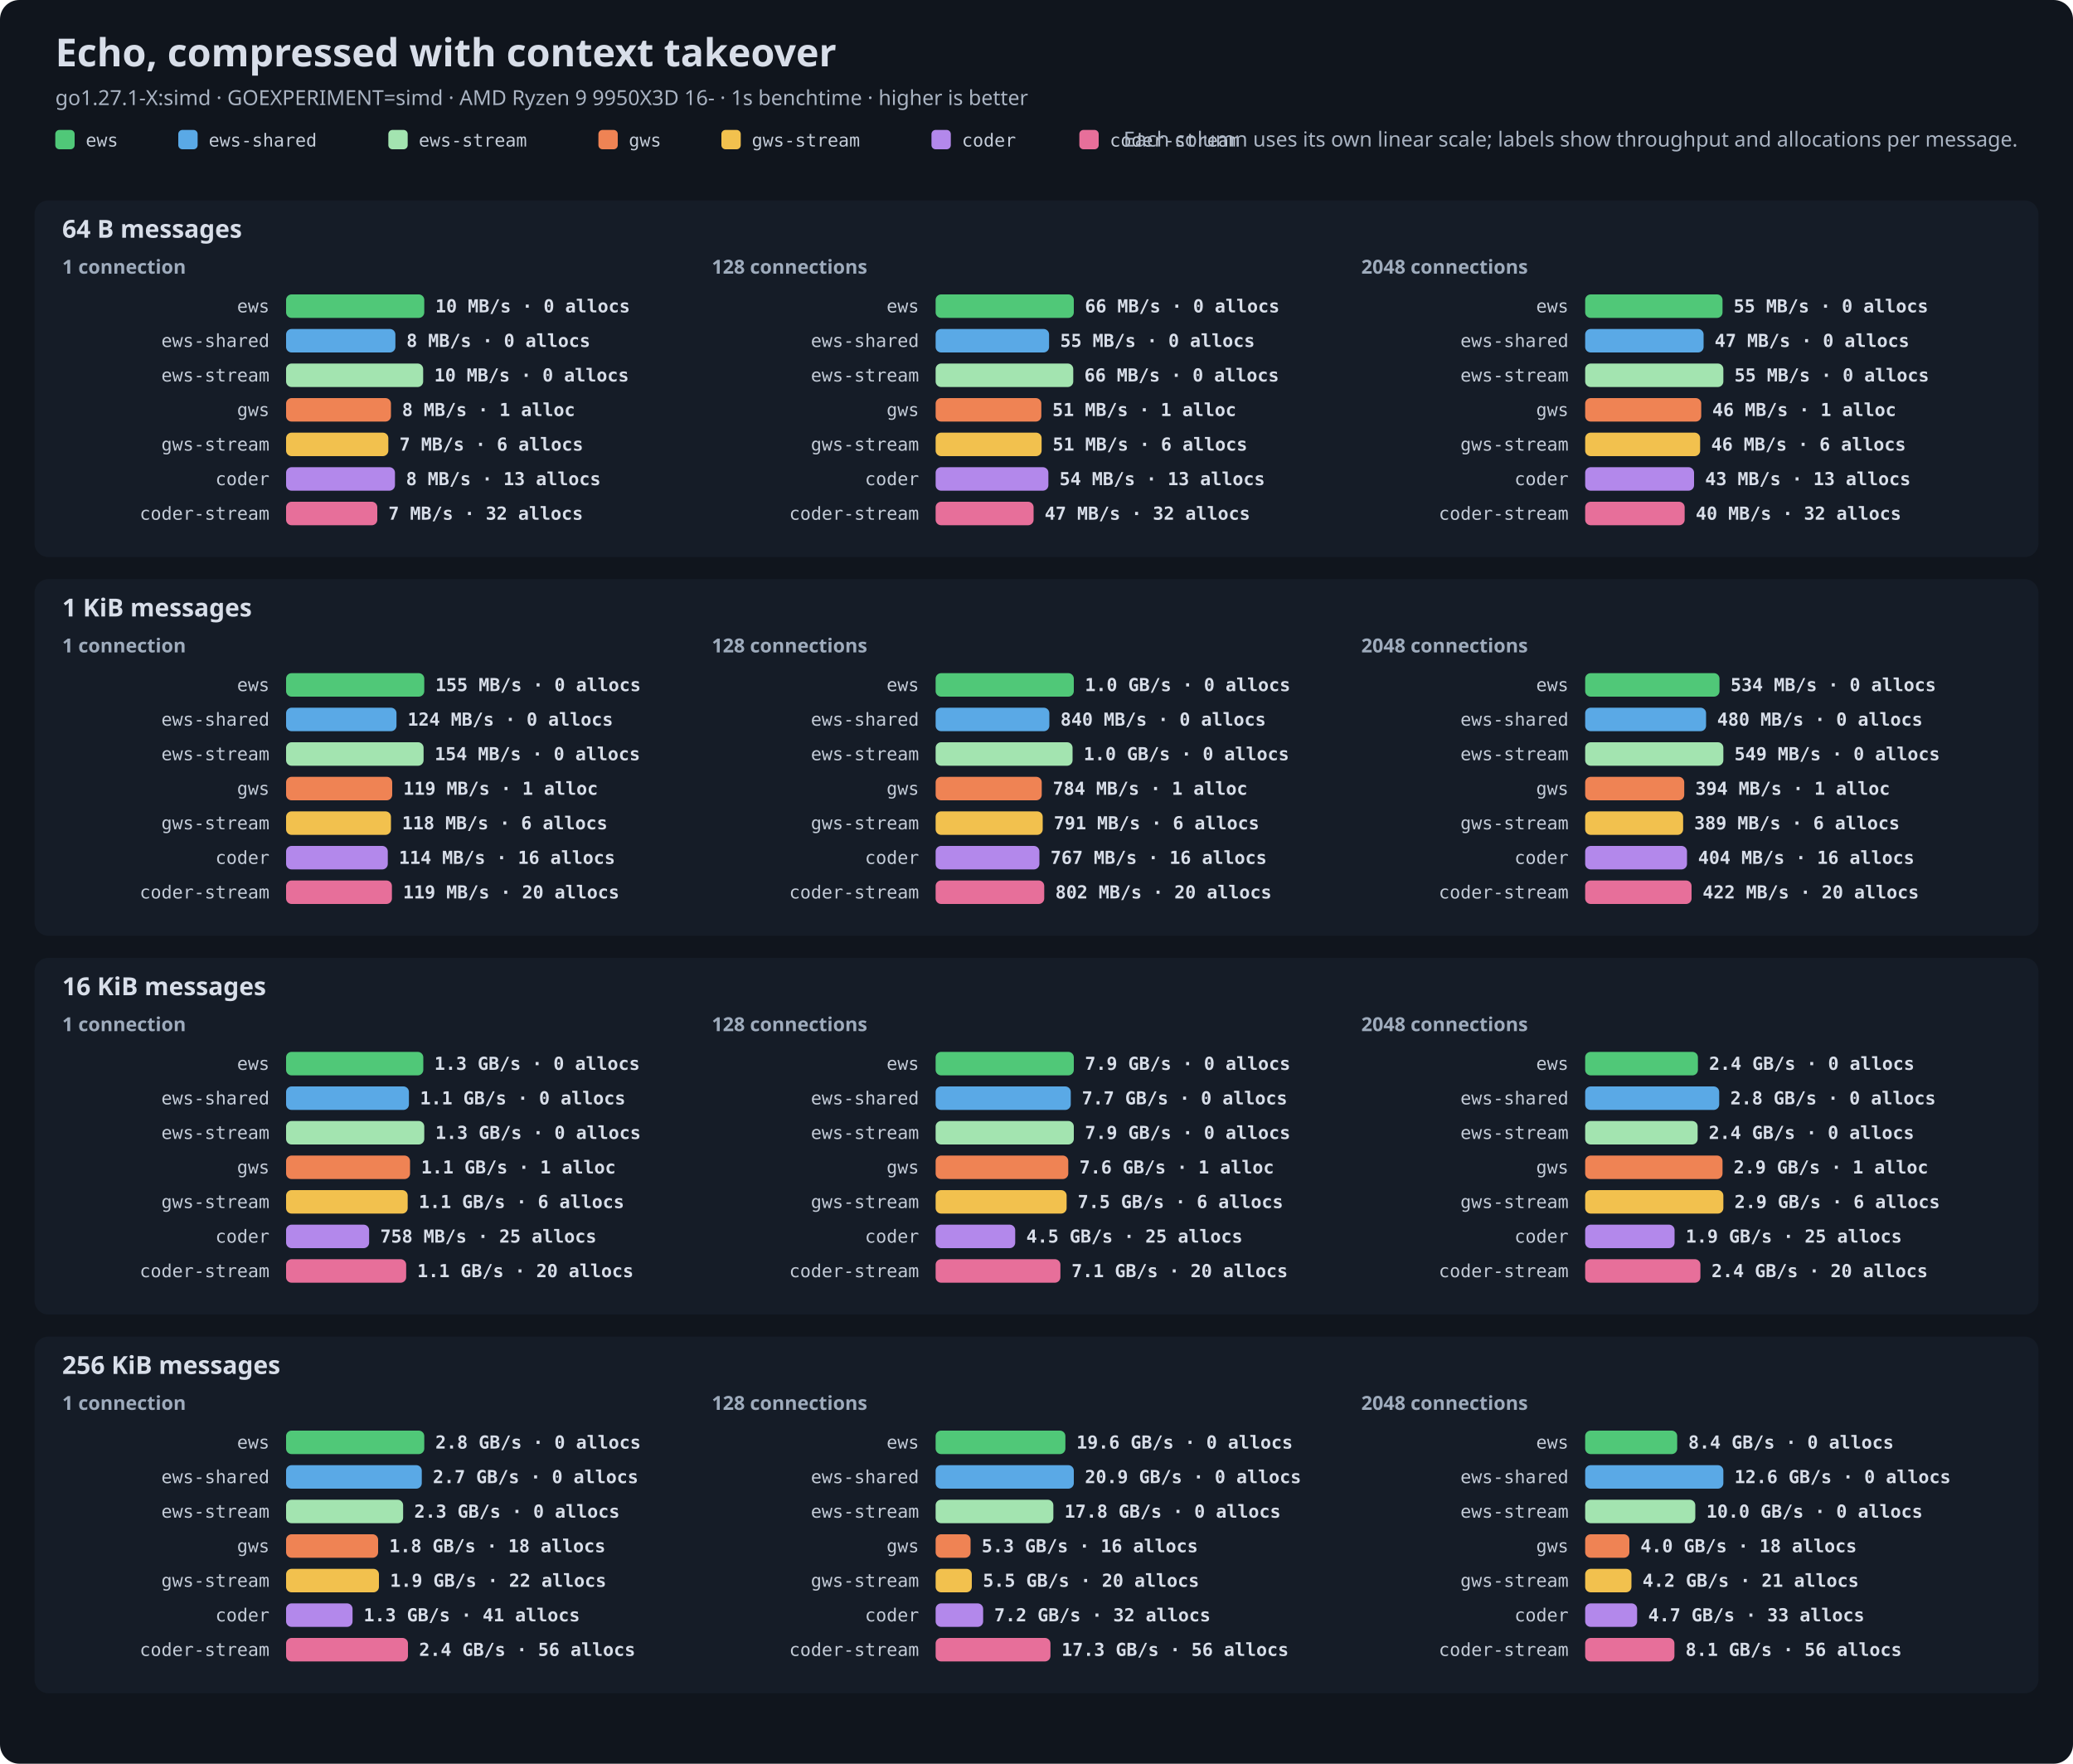
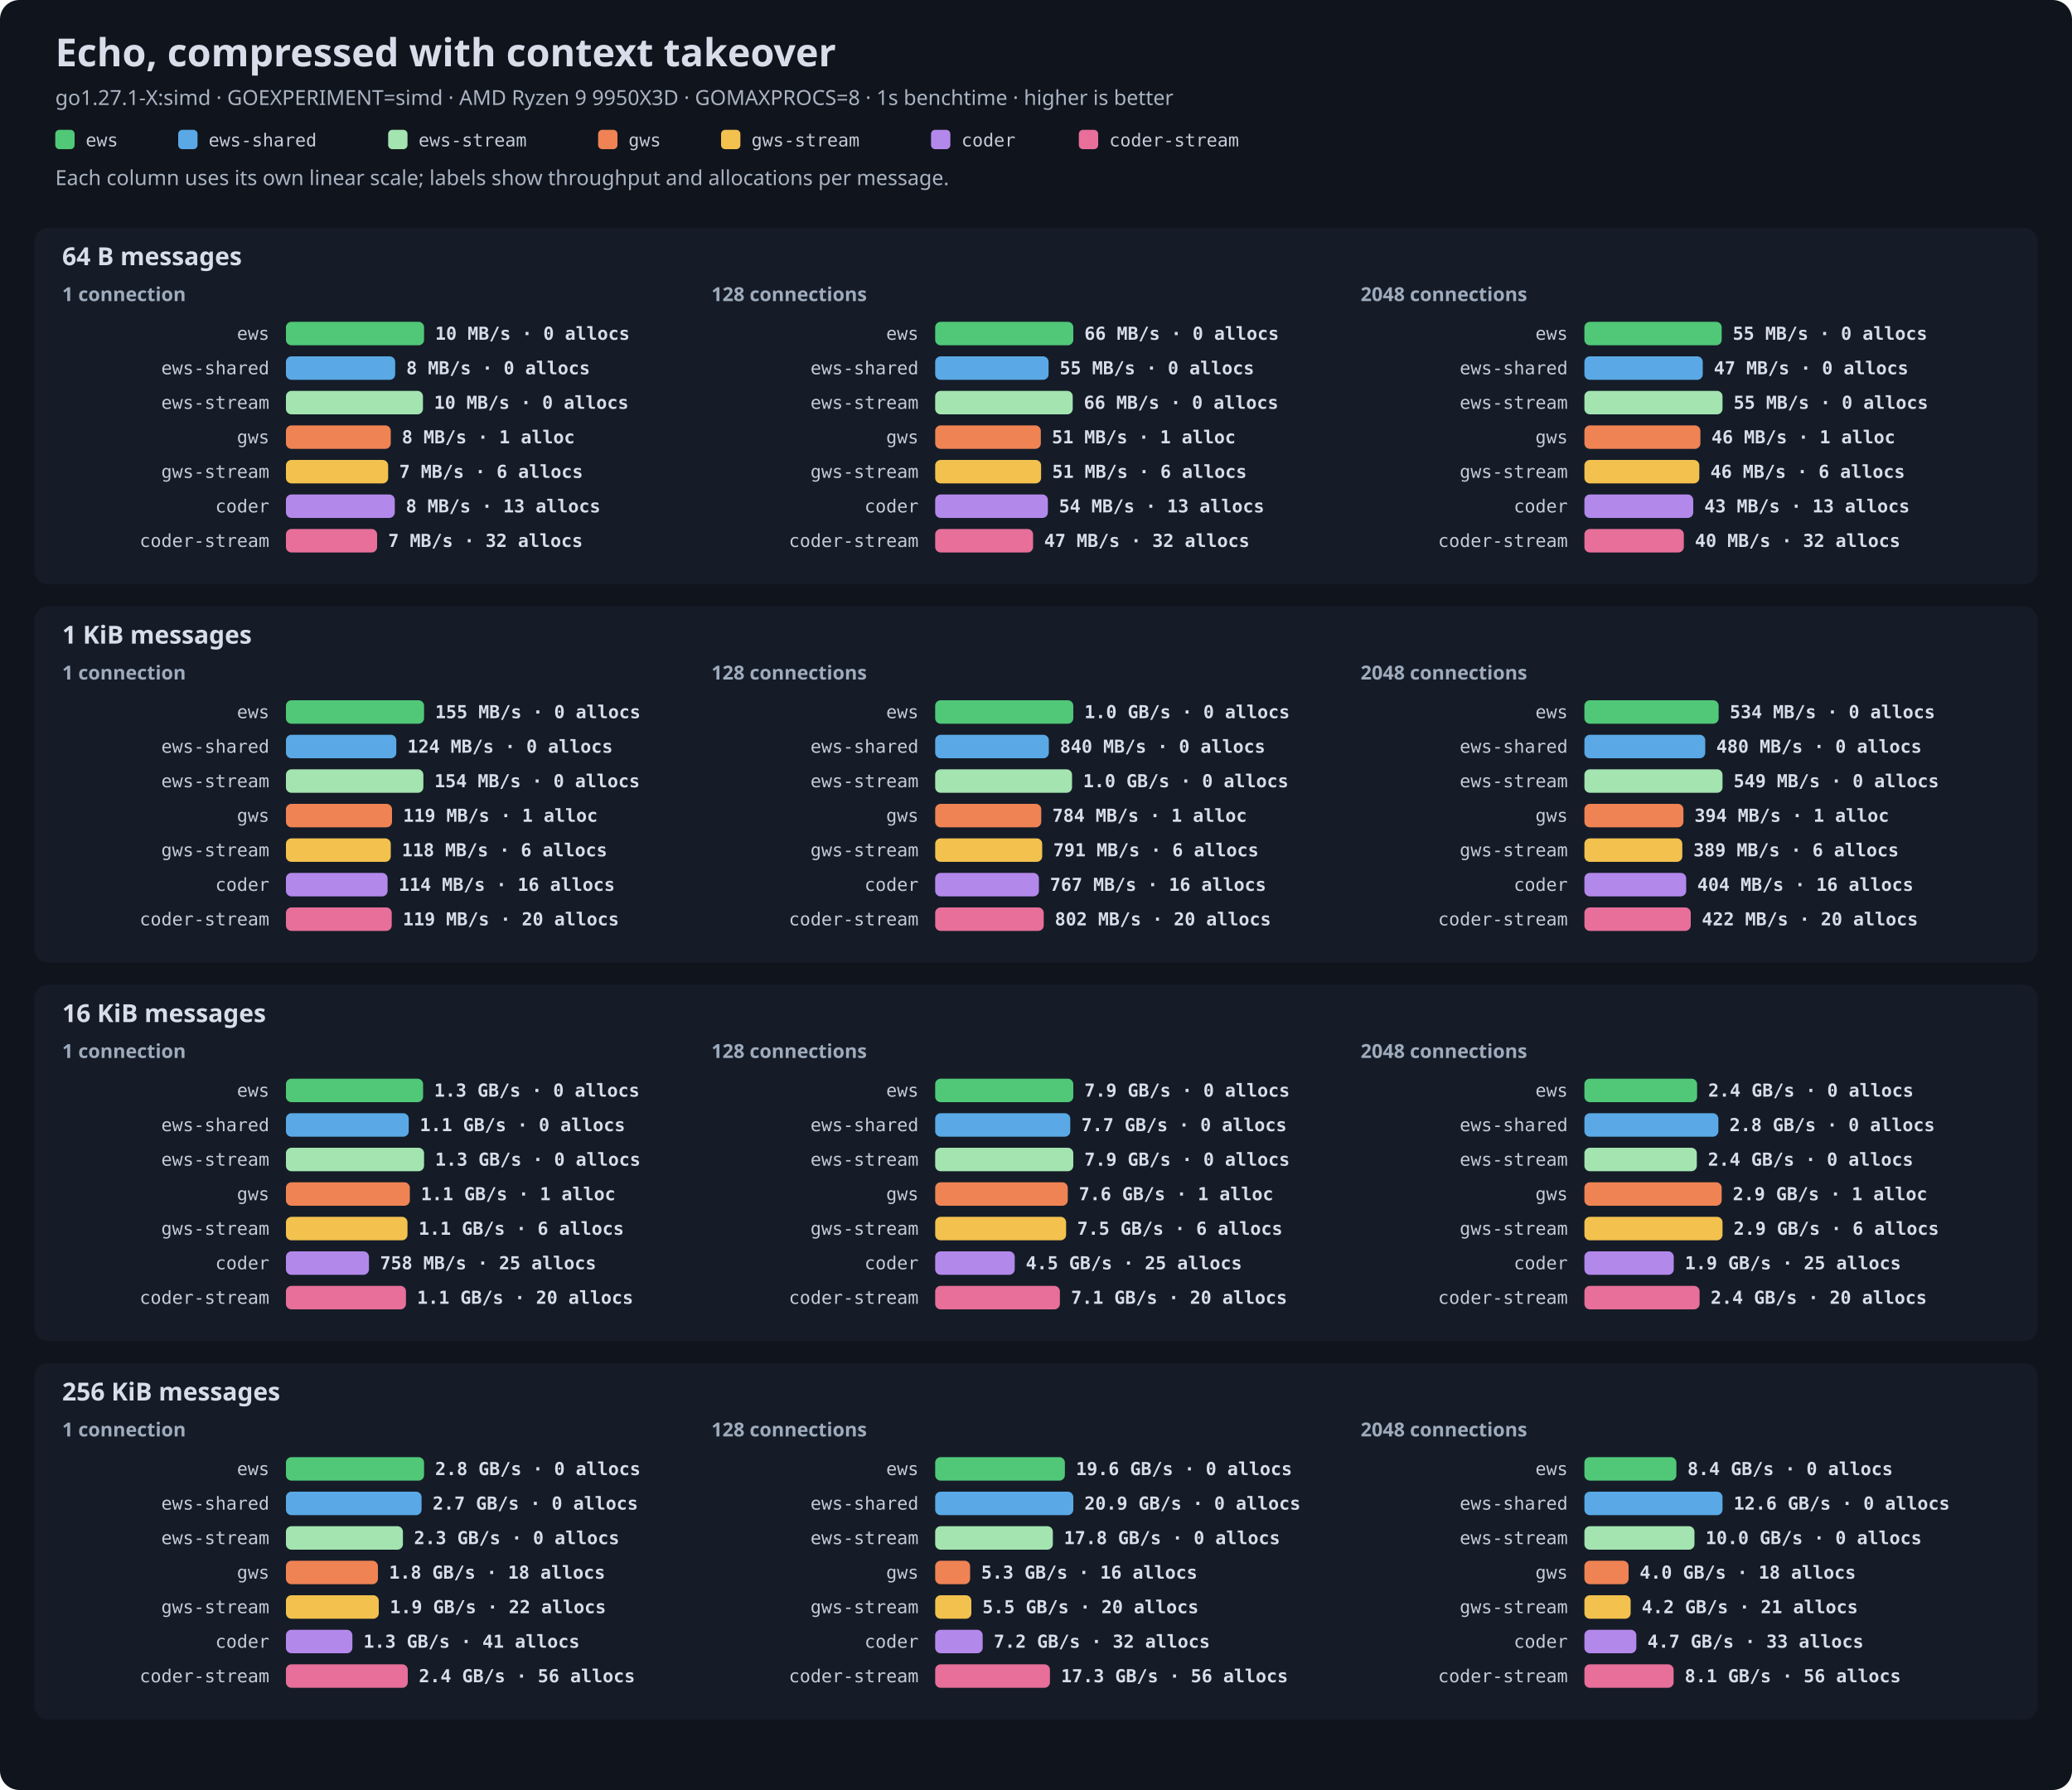
- <svg xmlns="http://www.w3.org/2000/svg" width="1500" height="1276" viewBox="0 0 1500 1276" role="img" aria-labelledby="title desc">
+ <svg xmlns="http://www.w3.org/2000/svg" width="1500" height="1296" viewBox="0 0 1500 1296" role="img" aria-labelledby="title desc">
  <style>text{font-family:ui-monospace,SFMono-Regular,Menlo,Consolas,monospace;fill:#d8dee9}.title{font-family:ui-sans-serif,system-ui,sans-serif;font-size:28px;font-weight:700}.subtitle{font-family:ui-sans-serif,system-ui,sans-serif;font-size:15px;fill:#aab4c3}.group{font-family:ui-sans-serif,system-ui,sans-serif;font-size:18px;font-weight:650}.contract{font-family:ui-sans-serif,system-ui,sans-serif;font-size:14px;font-weight:650;fill:#9eabbc}.series{font-size:13px;fill:#c4ccd8}.value{font-size:13px;font-weight:650}.panel{fill:#151c27}</style>
-   <rect width="1500" height="1276" rx="14" fill="#10151d" />
+   <rect width="1500" height="1296" rx="14" fill="#10151d" />
  <text class="title" x="40" y="48">Echo, compressed with context takeover</text>
-   <text class="subtitle" x="40" y="76">go1.27.1-X:simd · GOEXPERIMENT=simd · AMD Ryzen 9 9950X3D 16- · 1s benchtime · higher is better</text>
+   <text class="subtitle" x="40" y="76">go1.27.1-X:simd · GOEXPERIMENT=simd · AMD Ryzen 9 9950X3D · GOMAXPROCS=8 · 1s benchtime · higher is better</text>
  <rect x="40" y="94" width="14" height="14" rx="3" fill="#50c878" />
  <text class="series" x="62" y="106">ews</text>
  <rect x="129" y="94" width="14" height="14" rx="3" fill="#5aa9e6" />
  <text class="series" x="151" y="106">ews-shared</text>
  <rect x="281" y="94" width="14" height="14" rx="3" fill="#a3e4b0" />
  <text class="series" x="303" y="106">ews-stream</text>
  <rect x="433" y="94" width="14" height="14" rx="3" fill="#ef8354" />
  <text class="series" x="455" y="106">gws</text>
  <rect x="522" y="94" width="14" height="14" rx="3" fill="#f2c14e" />
  <text class="series" x="544" y="106">gws-stream</text>
  <rect x="674" y="94" width="14" height="14" rx="3" fill="#b388eb" />
  <text class="series" x="696" y="106">coder</text>
  <rect x="781" y="94" width="14" height="14" rx="3" fill="#e76f9a" />
  <text class="series" x="803" y="106">coder-stream</text>
-   <text class="subtitle" x="1460" y="106" text-anchor="end">Each column uses its own linear scale; labels show throughput and allocations per message.</text>
-   <g transform="translate(0,145)">
+   <text class="subtitle" x="40" y="134">Each column uses its own linear scale; labels show throughput and allocations per message.</text>
+   <g transform="translate(0,165)">
    <rect class="panel" x="25" y="0" width="1450" height="258" rx="10" />
    <text class="group" x="45" y="27">64 B messages</text>
    <text class="contract" x="45" y="53">1 connection</text>
    <text class="series" x="195" y="81" text-anchor="end">ews</text>
    <rect x="207" y="68" width="100.0" height="17" rx="4" fill="#50c878" />
    <text class="value" x="315.0" y="81">10 MB/s · 0 allocs</text>
    <text class="series" x="195" y="106" text-anchor="end">ews-shared</text>
    <rect x="207" y="93" width="79.1" height="17" rx="4" fill="#5aa9e6" />
    <text class="value" x="294.1" y="106">8 MB/s · 0 allocs</text>
    <text class="series" x="195" y="131" text-anchor="end">ews-stream</text>
    <rect x="207" y="118" width="99.2" height="17" rx="4" fill="#a3e4b0" />
    <text class="value" x="314.2" y="131">10 MB/s · 0 allocs</text>
    <text class="series" x="195" y="156" text-anchor="end">gws</text>
    <rect x="207" y="143" width="75.9" height="17" rx="4" fill="#ef8354" />
    <text class="value" x="290.9" y="156">8 MB/s · 1 alloc</text>
    <text class="series" x="195" y="181" text-anchor="end">gws-stream</text>
    <rect x="207" y="168" width="74.0" height="17" rx="4" fill="#f2c14e" />
    <text class="value" x="289.0" y="181">7 MB/s · 6 allocs</text>
    <text class="series" x="195" y="206" text-anchor="end">coder</text>
    <rect x="207" y="193" width="78.8" height="17" rx="4" fill="#b388eb" />
    <text class="value" x="293.8" y="206">8 MB/s · 13 allocs</text>
    <text class="series" x="195" y="231" text-anchor="end">coder-stream</text>
    <rect x="207" y="218" width="66.0" height="17" rx="4" fill="#e76f9a" />
    <text class="value" x="281.0" y="231">7 MB/s · 32 allocs</text>
    <text class="contract" x="515" y="53">128 connections</text>
    <text class="series" x="665" y="81" text-anchor="end">ews</text>
    <rect x="677" y="68" width="100.0" height="17" rx="4" fill="#50c878" />
    <text class="value" x="785.0" y="81">66 MB/s · 0 allocs</text>
    <text class="series" x="665" y="106" text-anchor="end">ews-shared</text>
    <rect x="677" y="93" width="82.1" height="17" rx="4" fill="#5aa9e6" />
    <text class="value" x="767.1" y="106">55 MB/s · 0 allocs</text>
    <text class="series" x="665" y="131" text-anchor="end">ews-stream</text>
    <rect x="677" y="118" width="99.6" height="17" rx="4" fill="#a3e4b0" />
    <text class="value" x="784.6" y="131">66 MB/s · 0 allocs</text>
    <text class="series" x="665" y="156" text-anchor="end">gws</text>
    <rect x="677" y="143" width="76.5" height="17" rx="4" fill="#ef8354" />
    <text class="value" x="761.5" y="156">51 MB/s · 1 alloc</text>
    <text class="series" x="665" y="181" text-anchor="end">gws-stream</text>
    <rect x="677" y="168" width="76.7" height="17" rx="4" fill="#f2c14e" />
    <text class="value" x="761.7" y="181">51 MB/s · 6 allocs</text>
    <text class="series" x="665" y="206" text-anchor="end">coder</text>
    <rect x="677" y="193" width="81.6" height="17" rx="4" fill="#b388eb" />
    <text class="value" x="766.6" y="206">54 MB/s · 13 allocs</text>
    <text class="series" x="665" y="231" text-anchor="end">coder-stream</text>
    <rect x="677" y="218" width="70.9" height="17" rx="4" fill="#e76f9a" />
    <text class="value" x="755.9" y="231">47 MB/s · 32 allocs</text>
    <text class="contract" x="985" y="53">2048 connections</text>
    <text class="series" x="1135" y="81" text-anchor="end">ews</text>
    <rect x="1147" y="68" width="99.4" height="17" rx="4" fill="#50c878" />
    <text class="value" x="1254.4" y="81">55 MB/s · 0 allocs</text>
    <text class="series" x="1135" y="106" text-anchor="end">ews-shared</text>
    <rect x="1147" y="93" width="85.7" height="17" rx="4" fill="#5aa9e6" />
    <text class="value" x="1240.7" y="106">47 MB/s · 0 allocs</text>
    <text class="series" x="1135" y="131" text-anchor="end">ews-stream</text>
    <rect x="1147" y="118" width="100.0" height="17" rx="4" fill="#a3e4b0" />
    <text class="value" x="1255.0" y="131">55 MB/s · 0 allocs</text>
    <text class="series" x="1135" y="156" text-anchor="end">gws</text>
    <rect x="1147" y="143" width="84.0" height="17" rx="4" fill="#ef8354" />
    <text class="value" x="1239.0" y="156">46 MB/s · 1 alloc</text>
    <text class="series" x="1135" y="181" text-anchor="end">gws-stream</text>
    <rect x="1147" y="168" width="83.2" height="17" rx="4" fill="#f2c14e" />
    <text class="value" x="1238.2" y="181">46 MB/s · 6 allocs</text>
    <text class="series" x="1135" y="206" text-anchor="end">coder</text>
    <rect x="1147" y="193" width="78.8" height="17" rx="4" fill="#b388eb" />
    <text class="value" x="1233.8" y="206">43 MB/s · 13 allocs</text>
    <text class="series" x="1135" y="231" text-anchor="end">coder-stream</text>
    <rect x="1147" y="218" width="72.0" height="17" rx="4" fill="#e76f9a" />
    <text class="value" x="1227.0" y="231">40 MB/s · 32 allocs</text>
  </g>
-   <g transform="translate(0,419)">
+   <g transform="translate(0,439)">
    <rect class="panel" x="25" y="0" width="1450" height="258" rx="10" />
    <text class="group" x="45" y="27">1 KiB messages</text>
    <text class="contract" x="45" y="53">1 connection</text>
    <text class="series" x="195" y="81" text-anchor="end">ews</text>
    <rect x="207" y="68" width="100.0" height="17" rx="4" fill="#50c878" />
    <text class="value" x="315.0" y="81">155 MB/s · 0 allocs</text>
    <text class="series" x="195" y="106" text-anchor="end">ews-shared</text>
    <rect x="207" y="93" width="79.9" height="17" rx="4" fill="#5aa9e6" />
    <text class="value" x="294.9" y="106">124 MB/s · 0 allocs</text>
    <text class="series" x="195" y="131" text-anchor="end">ews-stream</text>
    <rect x="207" y="118" width="99.5" height="17" rx="4" fill="#a3e4b0" />
    <text class="value" x="314.5" y="131">154 MB/s · 0 allocs</text>
    <text class="series" x="195" y="156" text-anchor="end">gws</text>
    <rect x="207" y="143" width="76.8" height="17" rx="4" fill="#ef8354" />
    <text class="value" x="291.8" y="156">119 MB/s · 1 alloc</text>
    <text class="series" x="195" y="181" text-anchor="end">gws-stream</text>
    <rect x="207" y="168" width="75.9" height="17" rx="4" fill="#f2c14e" />
    <text class="value" x="290.9" y="181">118 MB/s · 6 allocs</text>
    <text class="series" x="195" y="206" text-anchor="end">coder</text>
    <rect x="207" y="193" width="73.6" height="17" rx="4" fill="#b388eb" />
    <text class="value" x="288.6" y="206">114 MB/s · 16 allocs</text>
    <text class="series" x="195" y="231" text-anchor="end">coder-stream</text>
    <rect x="207" y="218" width="76.6" height="17" rx="4" fill="#e76f9a" />
    <text class="value" x="291.6" y="231">119 MB/s · 20 allocs</text>
    <text class="contract" x="515" y="53">128 connections</text>
    <text class="series" x="665" y="81" text-anchor="end">ews</text>
    <rect x="677" y="68" width="100.0" height="17" rx="4" fill="#50c878" />
    <text class="value" x="785.0" y="81">1.0 GB/s · 0 allocs</text>
    <text class="series" x="665" y="106" text-anchor="end">ews-shared</text>
    <rect x="677" y="93" width="82.3" height="17" rx="4" fill="#5aa9e6" />
    <text class="value" x="767.3" y="106">840 MB/s · 0 allocs</text>
    <text class="series" x="665" y="131" text-anchor="end">ews-stream</text>
    <rect x="677" y="118" width="99.1" height="17" rx="4" fill="#a3e4b0" />
    <text class="value" x="784.1" y="131">1.0 GB/s · 0 allocs</text>
    <text class="series" x="665" y="156" text-anchor="end">gws</text>
    <rect x="677" y="143" width="76.8" height="17" rx="4" fill="#ef8354" />
    <text class="value" x="761.8" y="156">784 MB/s · 1 alloc</text>
    <text class="series" x="665" y="181" text-anchor="end">gws-stream</text>
    <rect x="677" y="168" width="77.5" height="17" rx="4" fill="#f2c14e" />
    <text class="value" x="762.5" y="181">791 MB/s · 6 allocs</text>
    <text class="series" x="665" y="206" text-anchor="end">coder</text>
    <rect x="677" y="193" width="75.1" height="17" rx="4" fill="#b388eb" />
    <text class="value" x="760.1" y="206">767 MB/s · 16 allocs</text>
    <text class="series" x="665" y="231" text-anchor="end">coder-stream</text>
    <rect x="677" y="218" width="78.6" height="17" rx="4" fill="#e76f9a" />
    <text class="value" x="763.6" y="231">802 MB/s · 20 allocs</text>
    <text class="contract" x="985" y="53">2048 connections</text>
    <text class="series" x="1135" y="81" text-anchor="end">ews</text>
    <rect x="1147" y="68" width="97.2" height="17" rx="4" fill="#50c878" />
    <text class="value" x="1252.2" y="81">534 MB/s · 0 allocs</text>
    <text class="series" x="1135" y="106" text-anchor="end">ews-shared</text>
    <rect x="1147" y="93" width="87.5" height="17" rx="4" fill="#5aa9e6" />
    <text class="value" x="1242.5" y="106">480 MB/s · 0 allocs</text>
    <text class="series" x="1135" y="131" text-anchor="end">ews-stream</text>
    <rect x="1147" y="118" width="100.0" height="17" rx="4" fill="#a3e4b0" />
    <text class="value" x="1255.0" y="131">549 MB/s · 0 allocs</text>
    <text class="series" x="1135" y="156" text-anchor="end">gws</text>
    <rect x="1147" y="143" width="71.7" height="17" rx="4" fill="#ef8354" />
    <text class="value" x="1226.7" y="156">394 MB/s · 1 alloc</text>
    <text class="series" x="1135" y="181" text-anchor="end">gws-stream</text>
    <rect x="1147" y="168" width="70.9" height="17" rx="4" fill="#f2c14e" />
    <text class="value" x="1225.9" y="181">389 MB/s · 6 allocs</text>
    <text class="series" x="1135" y="206" text-anchor="end">coder</text>
    <rect x="1147" y="193" width="73.7" height="17" rx="4" fill="#b388eb" />
    <text class="value" x="1228.7" y="206">404 MB/s · 16 allocs</text>
    <text class="series" x="1135" y="231" text-anchor="end">coder-stream</text>
    <rect x="1147" y="218" width="77.0" height="17" rx="4" fill="#e76f9a" />
    <text class="value" x="1232.0" y="231">422 MB/s · 20 allocs</text>
  </g>
-   <g transform="translate(0,693)">
+   <g transform="translate(0,713)">
    <rect class="panel" x="25" y="0" width="1450" height="258" rx="10" />
    <text class="group" x="45" y="27">16 KiB messages</text>
    <text class="contract" x="45" y="53">1 connection</text>
    <text class="series" x="195" y="81" text-anchor="end">ews</text>
    <rect x="207" y="68" width="99.3" height="17" rx="4" fill="#50c878" />
    <text class="value" x="314.3" y="81">1.3 GB/s · 0 allocs</text>
    <text class="series" x="195" y="106" text-anchor="end">ews-shared</text>
    <rect x="207" y="93" width="88.9" height="17" rx="4" fill="#5aa9e6" />
    <text class="value" x="303.9" y="106">1.1 GB/s · 0 allocs</text>
    <text class="series" x="195" y="131" text-anchor="end">ews-stream</text>
    <rect x="207" y="118" width="100.0" height="17" rx="4" fill="#a3e4b0" />
    <text class="value" x="315.0" y="131">1.3 GB/s · 0 allocs</text>
    <text class="series" x="195" y="156" text-anchor="end">gws</text>
    <rect x="207" y="143" width="89.7" height="17" rx="4" fill="#ef8354" />
    <text class="value" x="304.7" y="156">1.1 GB/s · 1 alloc</text>
    <text class="series" x="195" y="181" text-anchor="end">gws-stream</text>
    <rect x="207" y="168" width="88.0" height="17" rx="4" fill="#f2c14e" />
    <text class="value" x="303.0" y="181">1.1 GB/s · 6 allocs</text>
    <text class="series" x="195" y="206" text-anchor="end">coder</text>
    <rect x="207" y="193" width="60.1" height="17" rx="4" fill="#b388eb" />
    <text class="value" x="275.1" y="206">758 MB/s · 25 allocs</text>
    <text class="series" x="195" y="231" text-anchor="end">coder-stream</text>
    <rect x="207" y="218" width="86.9" height="17" rx="4" fill="#e76f9a" />
    <text class="value" x="301.9" y="231">1.1 GB/s · 20 allocs</text>
    <text class="contract" x="515" y="53">128 connections</text>
    <text class="series" x="665" y="81" text-anchor="end">ews</text>
    <rect x="677" y="68" width="100.0" height="17" rx="4" fill="#50c878" />
    <text class="value" x="785.0" y="81">7.9 GB/s · 0 allocs</text>
    <text class="series" x="665" y="106" text-anchor="end">ews-shared</text>
    <rect x="677" y="93" width="97.8" height="17" rx="4" fill="#5aa9e6" />
    <text class="value" x="782.8" y="106">7.7 GB/s · 0 allocs</text>
    <text class="series" x="665" y="131" text-anchor="end">ews-stream</text>
    <rect x="677" y="118" width="100.0" height="17" rx="4" fill="#a3e4b0" />
    <text class="value" x="785.0" y="131">7.9 GB/s · 0 allocs</text>
    <text class="series" x="665" y="156" text-anchor="end">gws</text>
    <rect x="677" y="143" width="96.0" height="17" rx="4" fill="#ef8354" />
    <text class="value" x="781.0" y="156">7.6 GB/s · 1 alloc</text>
    <text class="series" x="665" y="181" text-anchor="end">gws-stream</text>
    <rect x="677" y="168" width="94.8" height="17" rx="4" fill="#f2c14e" />
    <text class="value" x="779.8" y="181">7.5 GB/s · 6 allocs</text>
    <text class="series" x="665" y="206" text-anchor="end">coder</text>
    <rect x="677" y="193" width="57.6" height="17" rx="4" fill="#b388eb" />
    <text class="value" x="742.6" y="206">4.5 GB/s · 25 allocs</text>
    <text class="series" x="665" y="231" text-anchor="end">coder-stream</text>
    <rect x="677" y="218" width="90.3" height="17" rx="4" fill="#e76f9a" />
    <text class="value" x="775.3" y="231">7.1 GB/s · 20 allocs</text>
    <text class="contract" x="985" y="53">2048 connections</text>
    <text class="series" x="1135" y="81" text-anchor="end">ews</text>
    <rect x="1147" y="68" width="81.6" height="17" rx="4" fill="#50c878" />
    <text class="value" x="1236.6" y="81">2.4 GB/s · 0 allocs</text>
    <text class="series" x="1135" y="106" text-anchor="end">ews-shared</text>
    <rect x="1147" y="93" width="97.0" height="17" rx="4" fill="#5aa9e6" />
    <text class="value" x="1252.0" y="106">2.8 GB/s · 0 allocs</text>
    <text class="series" x="1135" y="131" text-anchor="end">ews-stream</text>
    <rect x="1147" y="118" width="81.4" height="17" rx="4" fill="#a3e4b0" />
    <text class="value" x="1236.4" y="131">2.4 GB/s · 0 allocs</text>
    <text class="series" x="1135" y="156" text-anchor="end">gws</text>
    <rect x="1147" y="143" width="99.4" height="17" rx="4" fill="#ef8354" />
    <text class="value" x="1254.4" y="156">2.9 GB/s · 1 alloc</text>
    <text class="series" x="1135" y="181" text-anchor="end">gws-stream</text>
    <rect x="1147" y="168" width="100.0" height="17" rx="4" fill="#f2c14e" />
    <text class="value" x="1255.0" y="181">2.9 GB/s · 6 allocs</text>
    <text class="series" x="1135" y="206" text-anchor="end">coder</text>
    <rect x="1147" y="193" width="64.7" height="17" rx="4" fill="#b388eb" />
    <text class="value" x="1219.7" y="206">1.9 GB/s · 25 allocs</text>
    <text class="series" x="1135" y="231" text-anchor="end">coder-stream</text>
    <rect x="1147" y="218" width="83.4" height="17" rx="4" fill="#e76f9a" />
    <text class="value" x="1238.4" y="231">2.4 GB/s · 20 allocs</text>
  </g>
-   <g transform="translate(0,967)">
+   <g transform="translate(0,987)">
    <rect class="panel" x="25" y="0" width="1450" height="258" rx="10" />
    <text class="group" x="45" y="27">256 KiB messages</text>
    <text class="contract" x="45" y="53">1 connection</text>
    <text class="series" x="195" y="81" text-anchor="end">ews</text>
    <rect x="207" y="68" width="100.0" height="17" rx="4" fill="#50c878" />
    <text class="value" x="315.0" y="81">2.8 GB/s · 0 allocs</text>
    <text class="series" x="195" y="106" text-anchor="end">ews-shared</text>
    <rect x="207" y="93" width="98.2" height="17" rx="4" fill="#5aa9e6" />
    <text class="value" x="313.2" y="106">2.7 GB/s · 0 allocs</text>
    <text class="series" x="195" y="131" text-anchor="end">ews-stream</text>
    <rect x="207" y="118" width="84.7" height="17" rx="4" fill="#a3e4b0" />
    <text class="value" x="299.7" y="131">2.3 GB/s · 0 allocs</text>
    <text class="series" x="195" y="156" text-anchor="end">gws</text>
    <rect x="207" y="143" width="66.6" height="17" rx="4" fill="#ef8354" />
    <text class="value" x="281.6" y="156">1.8 GB/s · 18 allocs</text>
    <text class="series" x="195" y="181" text-anchor="end">gws-stream</text>
    <rect x="207" y="168" width="67.2" height="17" rx="4" fill="#f2c14e" />
    <text class="value" x="282.2" y="181">1.9 GB/s · 22 allocs</text>
    <text class="series" x="195" y="206" text-anchor="end">coder</text>
    <rect x="207" y="193" width="48.1" height="17" rx="4" fill="#b388eb" />
    <text class="value" x="263.1" y="206">1.3 GB/s · 41 allocs</text>
    <text class="series" x="195" y="231" text-anchor="end">coder-stream</text>
    <rect x="207" y="218" width="88.2" height="17" rx="4" fill="#e76f9a" />
    <text class="value" x="303.2" y="231">2.4 GB/s · 56 allocs</text>
    <text class="contract" x="515" y="53">128 connections</text>
    <text class="series" x="665" y="81" text-anchor="end">ews</text>
    <rect x="677" y="68" width="93.9" height="17" rx="4" fill="#50c878" />
    <text class="value" x="778.9" y="81">19.6 GB/s · 0 allocs</text>
    <text class="series" x="665" y="106" text-anchor="end">ews-shared</text>
    <rect x="677" y="93" width="100.0" height="17" rx="4" fill="#5aa9e6" />
    <text class="value" x="785.0" y="106">20.9 GB/s · 0 allocs</text>
    <text class="series" x="665" y="131" text-anchor="end">ews-stream</text>
    <rect x="677" y="118" width="85.2" height="17" rx="4" fill="#a3e4b0" />
    <text class="value" x="770.2" y="131">17.8 GB/s · 0 allocs</text>
    <text class="series" x="665" y="156" text-anchor="end">gws</text>
    <rect x="677" y="143" width="25.3" height="17" rx="4" fill="#ef8354" />
    <text class="value" x="710.3" y="156">5.3 GB/s · 16 allocs</text>
    <text class="series" x="665" y="181" text-anchor="end">gws-stream</text>
    <rect x="677" y="168" width="26.2" height="17" rx="4" fill="#f2c14e" />
    <text class="value" x="711.2" y="181">5.5 GB/s · 20 allocs</text>
    <text class="series" x="665" y="206" text-anchor="end">coder</text>
    <rect x="677" y="193" width="34.4" height="17" rx="4" fill="#b388eb" />
    <text class="value" x="719.4" y="206">7.2 GB/s · 32 allocs</text>
    <text class="series" x="665" y="231" text-anchor="end">coder-stream</text>
    <rect x="677" y="218" width="83.1" height="17" rx="4" fill="#e76f9a" />
    <text class="value" x="768.1" y="231">17.3 GB/s · 56 allocs</text>
    <text class="contract" x="985" y="53">2048 connections</text>
    <text class="series" x="1135" y="81" text-anchor="end">ews</text>
    <rect x="1147" y="68" width="66.6" height="17" rx="4" fill="#50c878" />
    <text class="value" x="1221.6" y="81">8.4 GB/s · 0 allocs</text>
    <text class="series" x="1135" y="106" text-anchor="end">ews-shared</text>
    <rect x="1147" y="93" width="100.0" height="17" rx="4" fill="#5aa9e6" />
    <text class="value" x="1255.0" y="106">12.6 GB/s · 0 allocs</text>
    <text class="series" x="1135" y="131" text-anchor="end">ews-stream</text>
    <rect x="1147" y="118" width="79.7" height="17" rx="4" fill="#a3e4b0" />
    <text class="value" x="1234.7" y="131">10.0 GB/s · 0 allocs</text>
    <text class="series" x="1135" y="156" text-anchor="end">gws</text>
    <rect x="1147" y="143" width="32.0" height="17" rx="4" fill="#ef8354" />
    <text class="value" x="1187.0" y="156">4.0 GB/s · 18 allocs</text>
    <text class="series" x="1135" y="181" text-anchor="end">gws-stream</text>
    <rect x="1147" y="168" width="33.5" height="17" rx="4" fill="#f2c14e" />
    <text class="value" x="1188.5" y="181">4.2 GB/s · 21 allocs</text>
    <text class="series" x="1135" y="206" text-anchor="end">coder</text>
    <rect x="1147" y="193" width="37.6" height="17" rx="4" fill="#b388eb" />
    <text class="value" x="1192.6" y="206">4.7 GB/s · 33 allocs</text>
    <text class="series" x="1135" y="231" text-anchor="end">coder-stream</text>
    <rect x="1147" y="218" width="64.6" height="17" rx="4" fill="#e76f9a" />
    <text class="value" x="1219.6" y="231">8.1 GB/s · 56 allocs</text>
  </g>
</svg>
